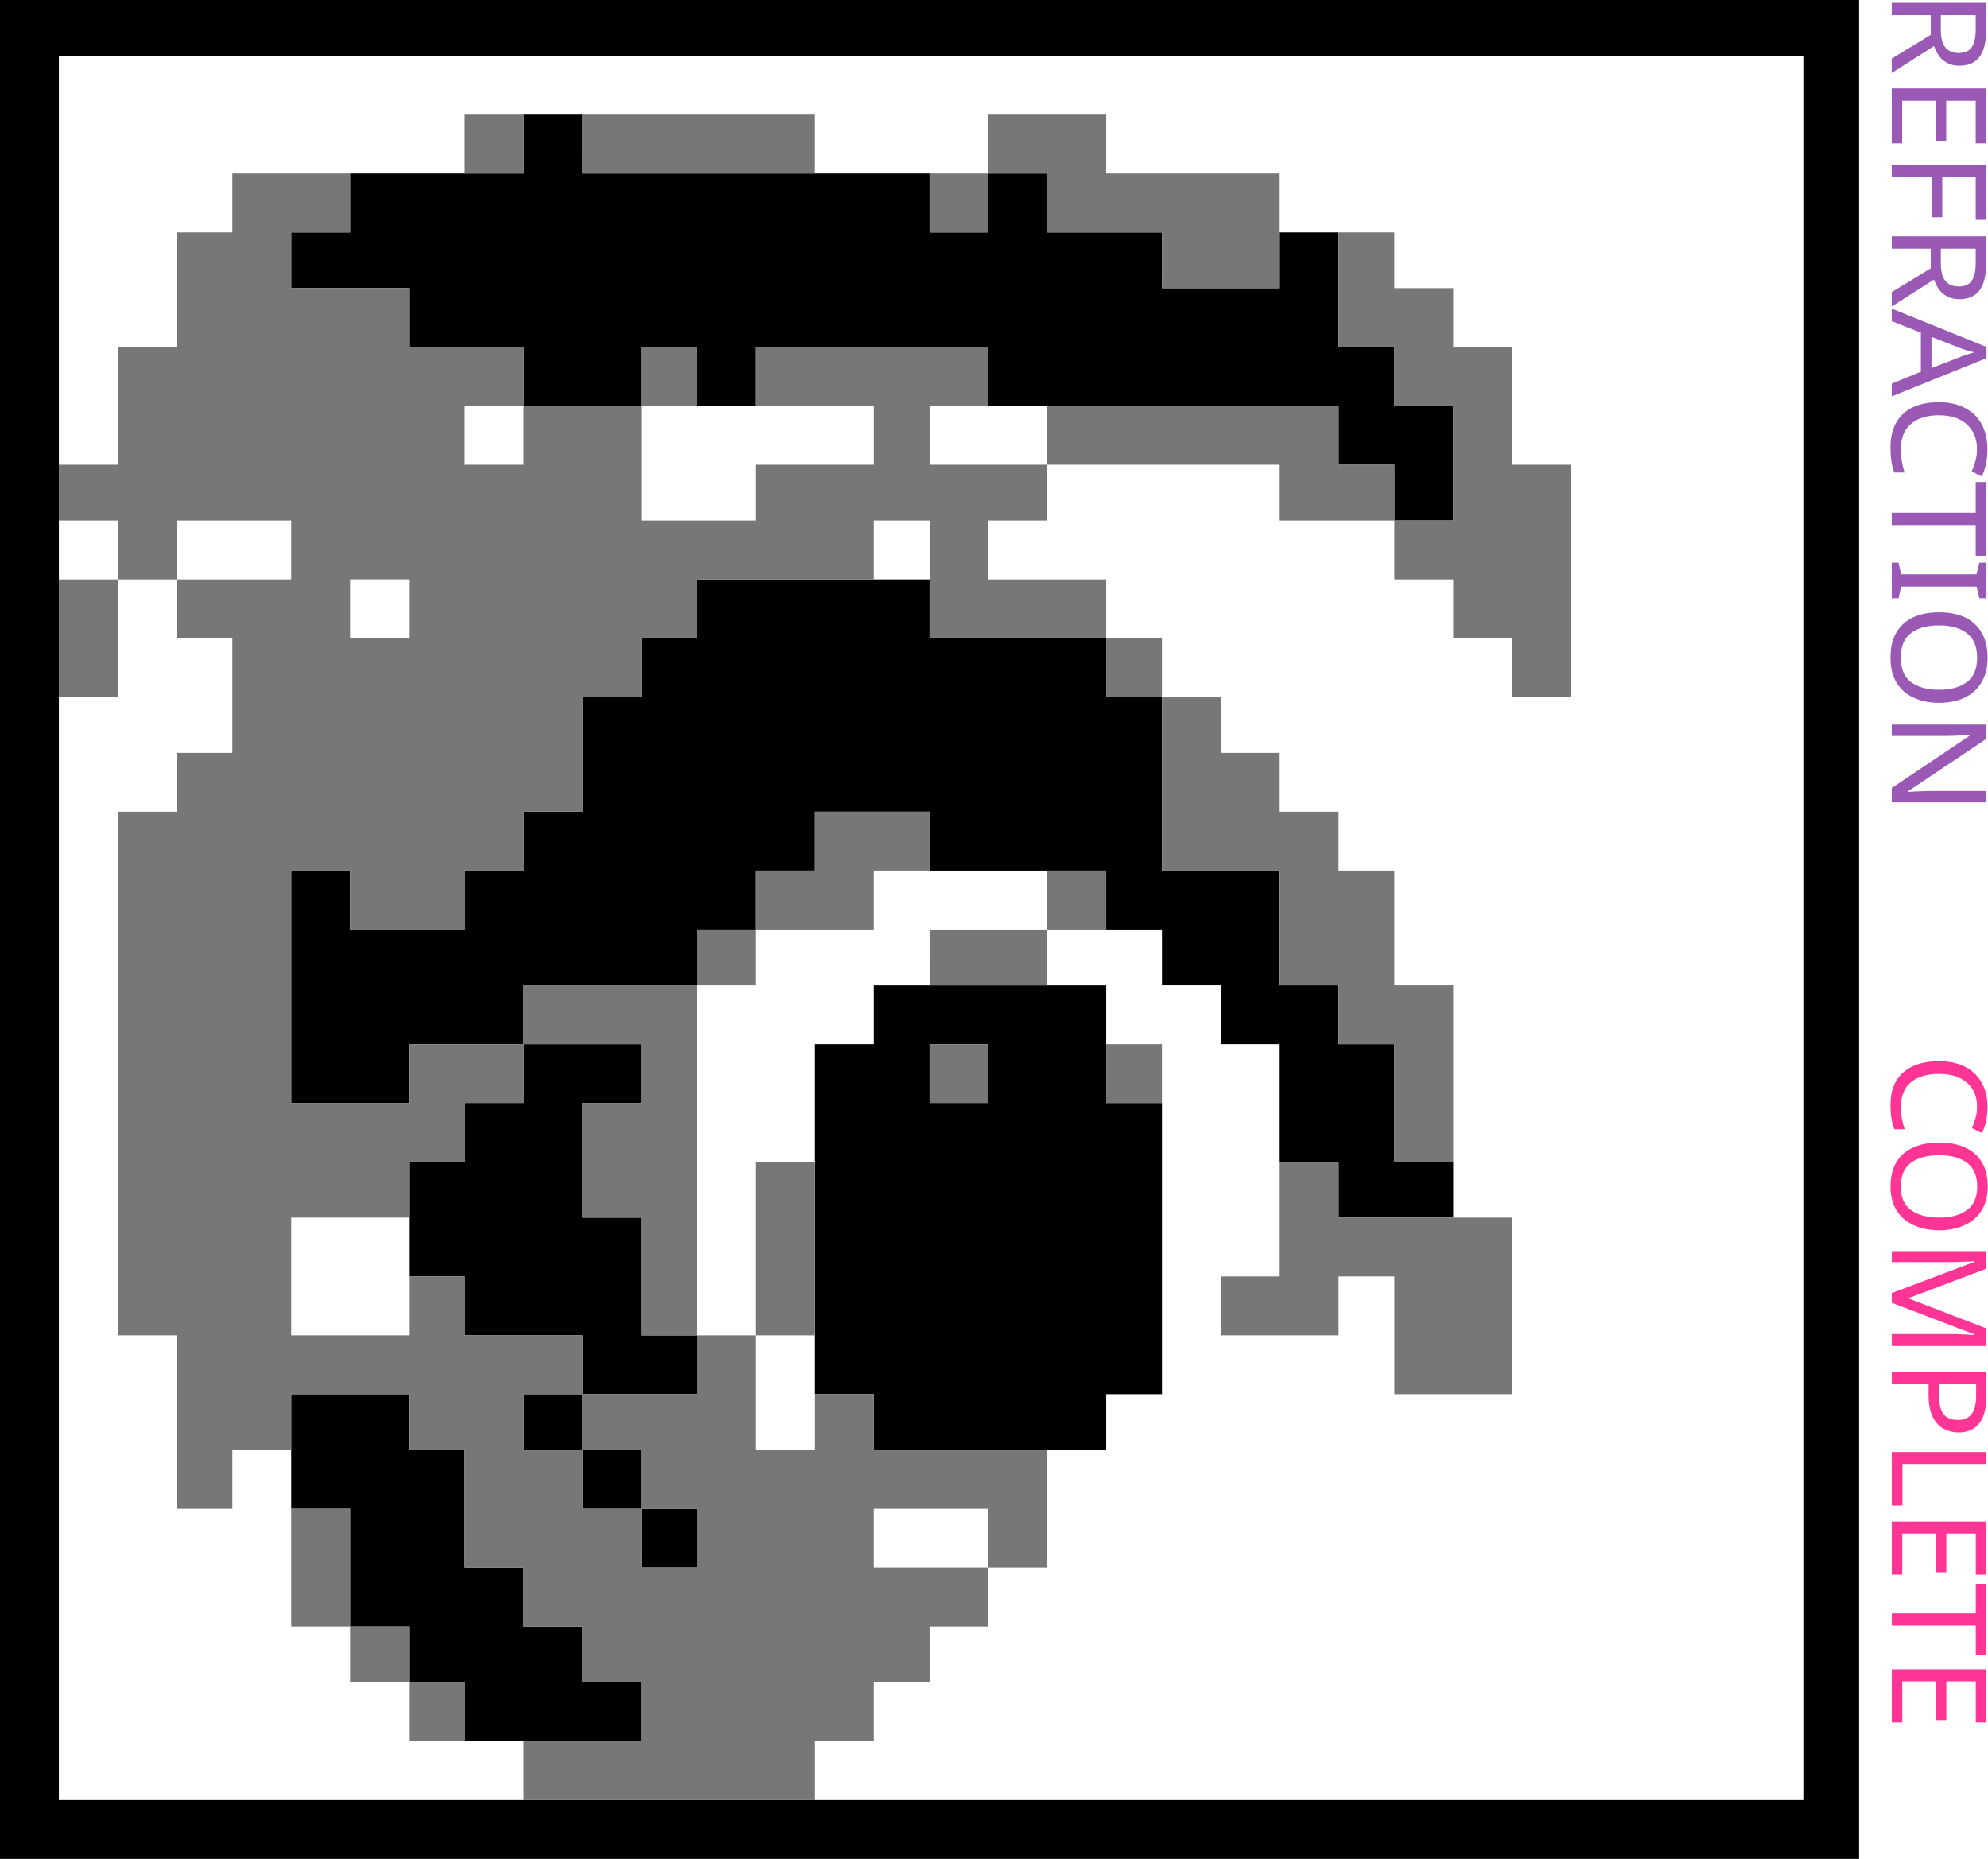
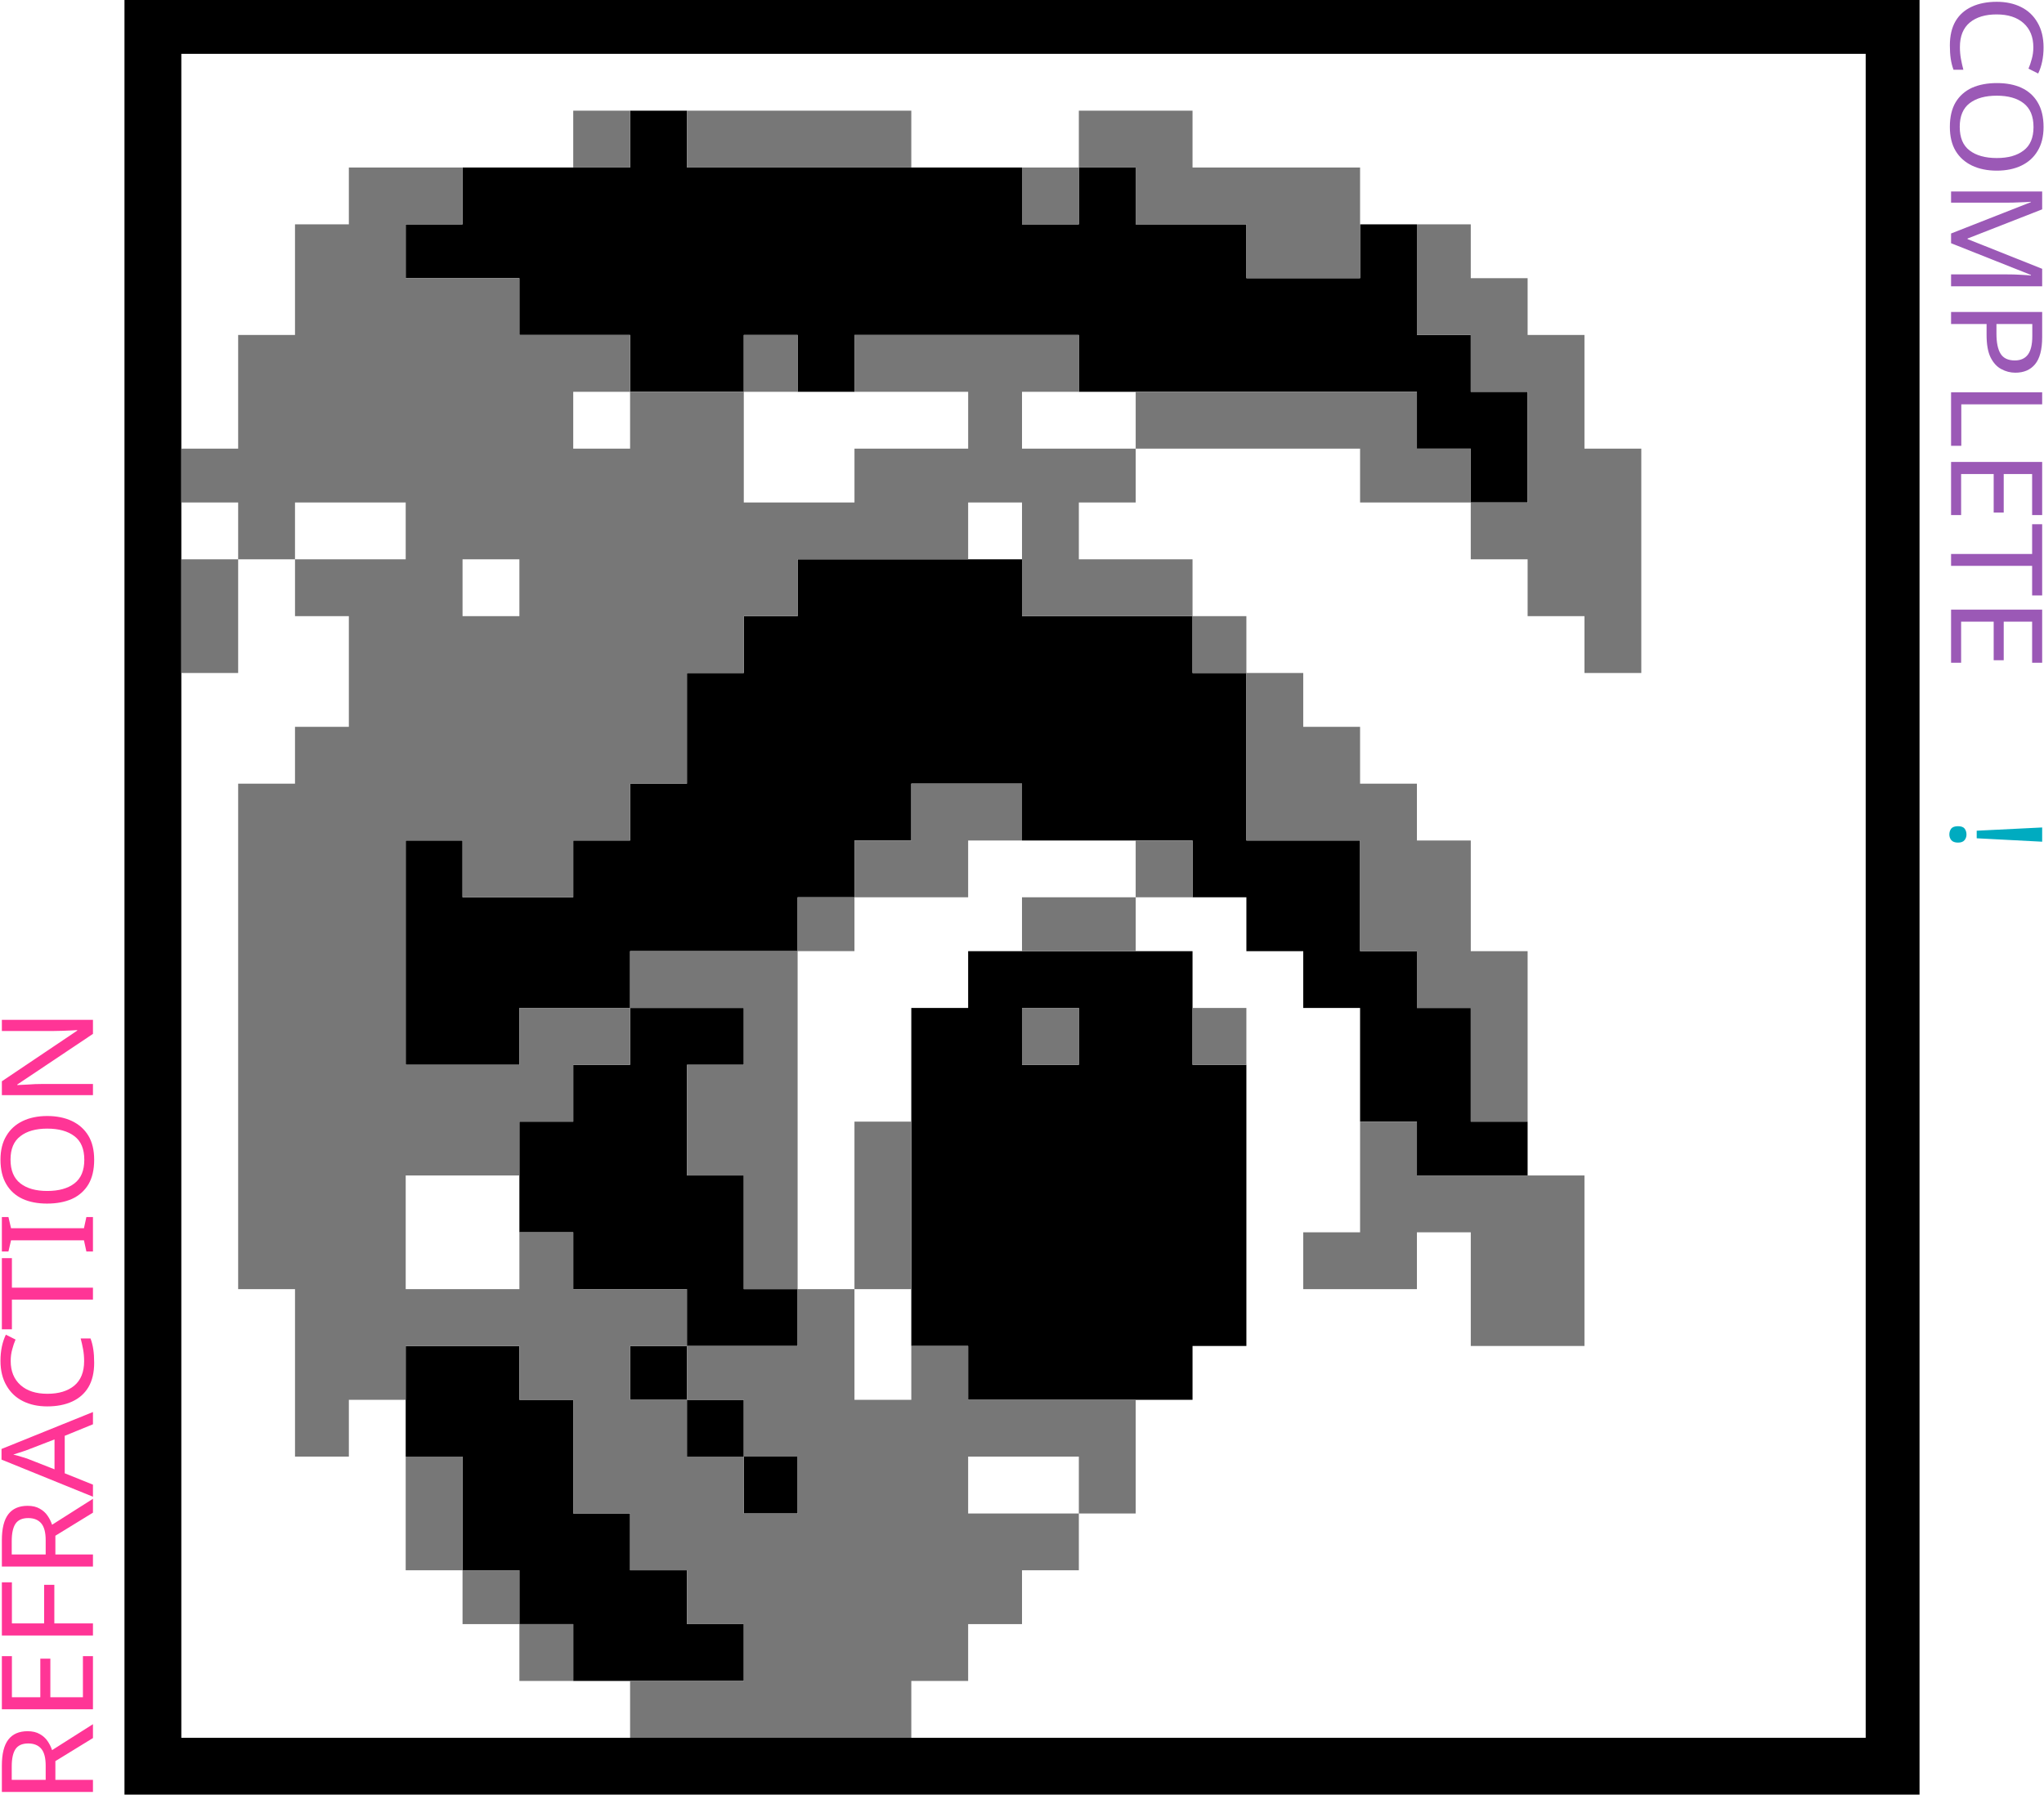
- <svg xmlns="http://www.w3.org/2000/svg" width="641.604" height="600" viewBox="0 0 169.758 158.75" version="1.1" id="svg6">
+ <svg xmlns="http://www.w3.org/2000/svg" width="683.208" height="600" viewBox="0 0 180.765 158.75" version="1.1" id="svg6">
  <defs id="defs10" />
-   <path d="M 0,79.375 V 0 H 158.75 V 158.75 H 0 Z M 153.988,79.243 V 4.763 H 5.028 v 148.96 h 148.96 z m -114.3,66.94 v -2.514 h -4.763 v -4.762 H 29.898 V 128.852 H 24.87 v -9.789 h 10.054 v 4.762 h 4.763 v 10.054 h 5.028 v 5.027 h 5.027 v 4.763 h 5.027 v 5.027 H 39.688 Z m 15.08,-14.817 v -2.514 h -5.026 v -5.027 h -5.027 v -4.763 h 5.027 v -5.027 H 39.687 v -5.027 H 34.925 V 99.22 h 4.763 v -5.028 h 5.027 v -5.027 h -9.79 v 5.027 H 24.871 V 74.348 h 5.027 v 5.027 h 9.789 v -5.027 h 5.028 V 69.32 h 5.027 v -9.79 h 5.027 v -5.026 h 4.762 v -5.027 h 19.844 v 5.027 h 15.081 v 5.027 h 4.762 v 14.817 h 10.055 v 9.789 h 5.027 v 5.028 h 4.763 v 10.054 h 5.027 v 4.762 H 114.3 V 99.22 h -5.027 V 89.165 h -5.027 V 84.138 H 99.219 V 79.375 H 94.456 V 74.348 H 79.375 V 69.32 h -9.79 v 5.028 h -5.027 v 5.027 h -5.027 v 4.762 H 44.715 v 5.028 h 10.054 v 5.027 h -5.027 v 9.789 h 5.027 v 10.054 h 4.762 v 5.027 h -9.789 v 4.763 h 5.027 v 5.027 h 4.762 v 5.028 H 54.77 Z m 19.844,-9.922 v -2.382 H 69.585 V 89.165 h 5.027 v -5.026 h 19.844 v 10.054 h 4.763 v 24.87 h -4.763 v 4.762 H 74.612 Z m 9.79,-29.766 v -2.513 h -5.027 v 5.027 h 5.027 z m 34.66,-49.61 v -2.38 H 114.3 V 34.66 H 84.402 V 29.633 H 64.558 V 34.66 H 59.531 V 29.633 H 54.77 V 34.66 H 44.715 v -5.027 h -9.79 V 24.606 H 24.871 v -4.762 h 5.027 V 14.817 H 44.715 V 9.79 h 5.027 v 5.027 h 29.633 v 5.027 h 5.027 v -5.027 h 5.028 v 5.027 h 9.79 v 4.762 h 10.054 v -4.762 h 5.026 v 9.789 h 4.763 v 5.027 h 5.027 v 9.79 h -5.027 z" id="path2" />
-   <path fill="#777777" d="m 44.715,151.21 v -2.514 h 10.054 v -5.027 h -5.027 v -4.762 h -5.027 v -5.028 h -5.028 v -10.054 h -4.762 v -4.762 H 24.871 v 4.762 h -5.027 v 5.027 H 15.082 V 114.035 H 10.054 V 69.321 h 5.027 v -5.027 h 4.762 v -9.79 H 15.082 V 49.477 H 10.054 V 59.531 H 5.027 V 49.477 h 5.027 V 44.45 H 5.027 v -4.763 h 5.027 V 29.633 h 5.027 v -9.789 h 4.762 v -5.027 h 10.055 v 5.027 H 24.87 v 4.762 h 10.054 v 5.027 h 9.79 v 5.027 h 10.054 v -5.027 h 4.762 v 5.027 h -4.76 v 9.79 h 9.789 V 39.687 H 74.614 V 34.66 H 64.558 v -5.027 h 19.844 v 5.027 h -5.027 v 5.027 H 89.429 V 34.66 H 114.3 v 5.027 h 4.762 v 4.763 h 5.028 v -9.79 h -5.028 V 29.633 H 114.3 v -9.789 h 4.762 v 4.762 h 5.028 v 5.027 h 5.027 v 10.055 h 5.027 V 59.53 h -5.027 v -5.026 h -5.027 v -5.027 h -5.028 V 44.45 h -9.789 V 39.687 H 89.429 v 4.763 h -5.027 v 5.027 h 10.054 v 5.027 h 4.762 v 5.027 h 5.028 v 4.762 h 5.027 v 5.028 h 5.027 v 5.027 h 4.763 v 9.79 h 5.027 v 15.08 h -5.027 V 89.166 H 114.3 v -5.028 h -5.027 v -9.79 H 99.219 V 59.53 H 94.456 V 54.504 H 79.375 V 44.45 h -4.763 v 5.027 h -15.08 v 5.027 h -4.763 v 5.027 h -5.027 v 9.79 h -5.027 v 5.027 h -5.028 v 5.027 H 29.898 V 74.348 H 24.87 v 19.844 h 10.054 v -5.027 h 9.79 V 84.138 H 59.53 v -4.763 h 5.028 v -5.027 h 5.027 V 69.32 h 9.79 v 5.028 h -4.763 v 5.027 H 64.558 v 4.762 h -5.027 v 29.898 h 5.027 V 99.22 h 5.027 v 14.816 h -5.027 v 9.79 h 5.027 v -4.763 h 5.028 v 4.763 h 14.816 v 10.054 h -5.027 v 5.026 h -5.027 v 4.763 h -4.763 v 5.027 h -5.027 v 5.027 h -24.87 z m 14.816,-19.844 v -2.514 H 54.77 v -5.027 h -5.028 v -4.763 h 9.789 v -5.027 H 54.77 v -10.054 h -5.028 v -9.789 h 5.027 V 89.165 H 44.715 v 5.027 h -5.028 v 5.027 h -4.762 v 4.762 H 24.871 v 10.054 h 10.054 v -5.027 h 4.763 v 5.027 h 10.054 v 5.027 h -5.027 v 4.763 h 5.027 v 5.027 h 5.027 v 5.028 h 4.762 z m 24.871,0 v -2.514 h -9.79 v 5.028 h 9.79 z M 34.925,51.99 v -2.514 h -5.027 v 5.028 h 5.027 z M 24.871,46.963 V 44.45 h -9.79 v 5.027 h 9.79 z m 19.844,-9.79 V 34.66 h -5.028 v 5.027 h 5.028 z m -9.79,109.008 v -2.513 h -5.027 v -4.761 H 24.87 v -10.055 h 5.028 v 10.054 h 5.027 v 4.763 h 4.763 v 5.027 h -4.763 z m 84.138,-32.147 v -5.027 H 114.3 v 5.028 h -10.054 v -5.027 h 5.027 V 99.22 h 5.027 v 4.762 h 14.817 v 15.081 H 119.063 Z M 79.374,91.678 v -2.513 h 5.028 v 5.027 h -5.027 z m 15.081,0 v -2.513 h 4.763 v 5.027 H 94.455 Z M 79.374,81.756 v -2.381 h 10.054 v -5.027 h 5.028 v 5.027 H 89.43 v 4.762 H 79.375 Z M 99.218,22.225 v -2.381 h -9.79 v -5.027 h -5.026 v 5.027 h -5.027 v -5.027 h 5.027 V 9.79 h 10.054 v 5.027 h 14.817 v 9.789 H 99.219 Z M 39.687,12.303 V 9.79 h 5.028 v 5.027 h -5.028 z m 10.054,0 V 9.79 h 19.843 v 5.027 H 49.742 Z" id="path4" />
-   <g id="g849" transform="matrix(0,1.00515,-1,0,160.1604,-0.8175755)" style="stroke-width:0.997">
-     <text xml:space="preserve" style="font-style:normal;font-variant:normal;font-weight:normal;font-stretch:normal;font-size:11.487px;line-height:1.25;font-family:'Arial Black';-inkscape-font-specification:'Arial Black, Normal';font-variant-ligatures:normal;font-variant-caps:normal;font-variant-numeric:normal;font-variant-east-asian:normal;letter-spacing:0px;word-spacing:0px;fill:#9b59b6;fill-opacity:1;stroke:none;stroke-width:0.264" x="-0.076" y="-1.403" id="text839" transform="scale(1.017552,0.9827506)">
-       <tspan id="tspan837" x="-0.076" y="-1.403" style="font-style:normal;font-variant:normal;font-weight:normal;font-stretch:normal;font-size:11.487px;font-family:'Arial Black';-inkscape-font-specification:'Arial Black, Normal';font-variant-ligatures:normal;font-variant-caps:normal;font-variant-numeric:normal;font-variant-east-asian:normal;fill:#9b59b6;fill-opacity:1;stroke-width:0.264">REFRACTION</tspan>
-     </text>
-     <text xml:space="preserve" style="font-style:normal;font-variant:normal;font-weight:normal;font-stretch:normal;font-size:11.289px;line-height:1.25;font-family:'Arial Black';-inkscape-font-specification:'Arial Black, Normal';font-variant-ligatures:normal;font-variant-caps:normal;font-variant-numeric:normal;font-variant-east-asian:normal;letter-spacing:0px;word-spacing:0px;fill:#ff3596;fill-opacity:1;stroke:none;stroke-width:0.264" x="90.289" y="-1.379" id="text843">
-       <tspan id="tspan841" x="90.289" y="-1.379" style="font-style:normal;font-variant:normal;font-weight:normal;font-stretch:normal;font-size:11.289px;font-family:'Arial Black';-inkscape-font-specification:'Arial Black, Normal';font-variant-ligatures:normal;font-variant-caps:normal;font-variant-numeric:normal;font-variant-east-asian:normal;fill:#ff3596;fill-opacity:1;stroke-width:0.264">COMPLETE</tspan>
-     </text>
-   </g>
+   <path d="M 11.008,79.375 V 3.1353562e-8 H 169.758 V 158.75 H 11.008 Z M 164.996,79.243 V 4.763 H 16.036 v 148.96 H 164.996 Z m -114.3,66.94 v -2.514 h -4.763 v -4.762 h -5.027 v -10.055 h -5.028 v -9.789 h 10.054 v 4.762 h 4.763 v 10.054 h 5.028 v 5.027 h 5.027 v 4.763 h 5.027 v 5.027 h -15.081 z m 15.08,-14.817 v -2.514 h -5.026 v -5.027 h -5.027 v -4.763 h 5.027 v -5.027 h -10.055 v -5.027 h -4.762 V 99.22 h 4.763 v -5.028 h 5.027 v -5.027 h -9.79 v 5.027 h -10.054 V 74.348 h 5.027 v 5.027 h 9.789 v -5.027 h 5.028 V 69.32 h 5.027 v -9.79 h 5.027 v -5.026 h 4.762 v -5.027 h 19.844 v 5.027 h 15.081 v 5.027 h 4.762 v 14.817 h 10.055 v 9.789 h 5.027 v 5.028 h 4.763 v 10.054 h 5.027 v 4.762 h -9.79 V 99.22 h -5.027 V 89.165 h -5.027 v -5.027 h -5.027 v -4.763 h -4.763 V 74.348 H 90.383 V 69.32 h -9.79 v 5.028 h -5.027 v 5.027 h -5.027 v 4.762 h -14.816 v 5.028 h 10.054 v 5.027 h -5.027 v 9.789 h 5.027 v 10.054 h 4.762 v 5.027 h -9.789 v 4.763 h 5.027 v 5.027 h 4.762 v 5.028 h -4.761 z m 19.844,-9.922 v -2.382 h -5.027 V 89.165 h 5.027 v -5.026 h 19.844 v 10.054 h 4.763 v 24.87 h -4.763 v 4.762 H 85.62 Z m 9.79,-29.766 v -2.513 h -5.027 v 5.027 h 5.027 z m 34.66,-49.61 v -2.38 h -4.762 V 34.66 H 95.41 v -5.027 h -19.844 v 5.027 h -5.027 v -5.027 h -4.761 v 5.027 h -10.055 v -5.027 h -9.79 v -5.027 h -10.054 v -4.762 h 5.027 v -5.027 h 14.817 V 9.79 h 5.027 v 5.027 h 29.633 v 5.027 h 5.027 v -5.027 h 5.028 v 5.027 h 9.79 v 4.762 h 10.054 v -4.762 h 5.026 v 9.789 h 4.763 v 5.027 h 5.027 v 9.79 h -5.027 z" id="path2" />
+   <path fill="#777777" d="m 55.723,151.21 v -2.514 h 10.054 v -5.027 h -5.027 v -4.762 h -5.027 v -5.028 h -5.028 v -10.054 h -4.762 v -4.762 h -10.054 v 4.762 h -5.027 v 5.027 h -4.762 v -14.817 h -5.028 V 69.321 h 5.027 v -5.027 h 4.762 v -9.79 h -4.761 v -5.027 h -5.028 v 10.054 h -5.027 V 49.477 h 5.027 V 44.45 h -5.027 v -4.763 h 5.027 V 29.633 h 5.027 v -9.789 h 4.762 v -5.027 h 10.055 v 5.027 h -5.028 v 4.762 h 10.054 v 5.027 h 9.79 v 5.027 h 10.054 v -5.027 h 4.762 v 5.027 h -4.76 v 9.79 h 9.789 v -4.763 h 10.055 V 34.66 h -10.056 v -5.027 h 19.844 v 5.027 h -5.027 v 5.027 H 100.437 V 34.66 h 24.871 v 5.027 h 4.762 v 4.763 h 5.028 v -9.79 h -5.028 v -5.027 h -4.762 v -9.789 h 4.762 v 4.762 h 5.028 v 5.027 h 5.027 v 10.055 h 5.027 V 59.53 h -5.027 v -5.026 h -5.027 v -5.027 h -5.028 V 44.45 h -9.789 v -4.763 h -19.844 v 4.763 h -5.027 v 5.027 h 10.054 v 5.027 h 4.762 v 5.027 h 5.028 v 4.762 h 5.027 v 5.028 h 5.027 v 5.027 h 4.763 v 9.79 h 5.027 v 15.08 h -5.027 V 89.166 h -4.763 v -5.028 h -5.027 v -9.79 h -10.054 V 59.53 h -4.763 V 54.504 H 90.383 V 44.45 h -4.763 v 5.027 h -15.08 v 5.027 h -4.763 v 5.027 h -5.027 v 9.79 h -5.027 v 5.027 h -5.028 v 5.027 h -9.789 v -5.027 h -5.028 v 19.844 h 10.054 v -5.027 h 9.79 v -5.027 h 14.816 v -4.763 h 5.028 v -5.027 h 5.027 V 69.32 h 9.79 v 5.028 h -4.763 v 5.027 h -10.054 v 4.762 h -5.027 v 29.898 h 5.027 V 99.22 h 5.027 v 14.816 h -5.027 v 9.79 h 5.027 v -4.763 h 5.028 v 4.763 h 14.816 v 10.054 h -5.027 v 5.026 h -5.027 v 4.763 h -4.763 v 5.027 h -5.027 v 5.027 h -24.87 z m 14.816,-19.844 v -2.514 h -4.761 v -5.027 h -5.028 v -4.763 h 9.789 v -5.027 h -4.761 v -10.054 h -5.028 v -9.789 h 5.027 v -5.027 h -10.054 v 5.027 h -5.028 v 5.027 h -4.762 v 4.762 h -10.054 v 10.054 h 10.054 v -5.027 h 4.763 v 5.027 h 10.054 v 5.027 h -5.027 v 4.763 h 5.027 v 5.027 h 5.027 v 5.028 h 4.762 z m 24.871,0 v -2.514 h -9.79 v 5.028 h 9.79 z m -49.477,-79.376 v -2.514 h -5.027 v 5.028 h 5.027 z m -10.054,-5.027 V 44.45 h -9.79 v 5.027 h 9.79 z m 19.844,-9.79 V 34.66 h -5.028 v 5.027 h 5.028 z m -9.79,109.008 v -2.513 h -5.027 v -4.761 h -5.028 v -10.055 h 5.028 v 10.054 h 5.027 v 4.763 h 4.763 v 5.027 h -4.763 z m 84.138,-32.147 v -5.027 h -4.763 v 5.028 h -10.054 v -5.027 h 5.027 V 99.22 h 5.027 v 4.762 h 14.817 v 15.081 h -10.054 z M 90.382,91.678 v -2.513 h 5.028 v 5.027 h -5.027 z m 15.081,0 v -2.513 h 4.763 v 5.027 h -4.763 z M 90.382,81.756 v -2.381 h 10.054 v -5.027 h 5.028 v 5.027 h -5.026 v 4.762 H 90.383 Z M 110.226,22.225 v -2.381 h -9.79 v -5.027 h -5.026 v 5.027 h -5.027 v -5.027 h 5.027 V 9.79 h 10.054 v 5.027 h 14.817 v 9.789 h -10.054 z M 50.695,12.303 V 9.79 h 5.028 v 5.027 h -5.028 z m 10.054,0 V 9.79 h 19.843 v 5.027 h -19.842 z" id="path4" />
+   <text xml:space="preserve" style="font-style:normal;font-variant:normal;font-weight:normal;font-stretch:normal;font-size:11.517px;line-height:1.25;font-family:'Arial Black';-inkscape-font-specification:'Arial Black, Normal';font-variant-ligatures:normal;font-variant-caps:normal;font-variant-numeric:normal;font-variant-east-asian:normal;letter-spacing:0px;word-spacing:0px;fill:#9b59b6;fill-opacity:1;stroke:none;stroke-width:0.265" x="-0.545" y="-176.027" id="text839" transform="matrix(0,1.020169,-0.9802297,0,0,0)">
+     <tspan id="tspan837" x="-0.545" y="-176.027" style="font-style:normal;font-variant:normal;font-weight:normal;font-stretch:normal;font-size:11.517px;font-family:'Arial Black';-inkscape-font-specification:'Arial Black, Normal';font-variant-ligatures:normal;font-variant-caps:normal;font-variant-numeric:normal;font-variant-east-asian:normal;fill:#9b59b6;fill-opacity:1;stroke-width:0.265">COMPLETE</tspan>
+   </text>
+   <text xml:space="preserve" style="font-style:normal;font-variant:normal;font-weight:normal;font-stretch:normal;font-size:11.517px;line-height:1.25;font-family:'Arial Black';-inkscape-font-specification:'Arial Black, Normal';font-variant-ligatures:normal;font-variant-caps:normal;font-variant-numeric:normal;font-variant-east-asian:normal;letter-spacing:0px;word-spacing:0px;fill:#ff3596;fill-opacity:1;stroke:none;stroke-width:0.265" x="-156.489" y="8.384" id="text839-5" transform="matrix(0,-1.020169,0.9802302,0,0,0)">
+     <tspan id="tspan837-2" x="-156.489" y="8.384" style="font-style:normal;font-variant:normal;font-weight:normal;font-stretch:normal;font-size:11.517px;font-family:'Arial Black';-inkscape-font-specification:'Arial Black, Normal';font-variant-ligatures:normal;font-variant-caps:normal;font-variant-numeric:normal;font-variant-east-asian:normal;fill:#ff3596;fill-opacity:1;stroke-width:0.265">REFRACTION</tspan>
+   </text>
+   <text xml:space="preserve" style="font-style:normal;font-variant:normal;font-weight:normal;font-stretch:normal;font-size:11.517px;line-height:1.25;font-family:'Arial Black';-inkscape-font-specification:'Arial Black, Normal';font-variant-ligatures:normal;font-variant-caps:normal;font-variant-numeric:normal;font-variant-east-asian:normal;letter-spacing:0px;word-spacing:0px;fill:#00abc0;fill-opacity:1;stroke:none;stroke-width:0.265" x="70.814" y="-176.027" id="text839-3" transform="matrix(0,1.020169,-0.9802297,0,0,0)">
+     <tspan id="tspan837-3" x="70.814" y="-176.027" style="font-style:normal;font-variant:normal;font-weight:normal;font-stretch:normal;font-size:11.517px;font-family:'Arial Black';-inkscape-font-specification:'Arial Black, Normal';font-variant-ligatures:normal;font-variant-caps:normal;font-variant-numeric:normal;font-variant-east-asian:normal;fill:#00abc0;fill-opacity:1;stroke-width:0.265">!</tspan>
+   </text>
</svg>
